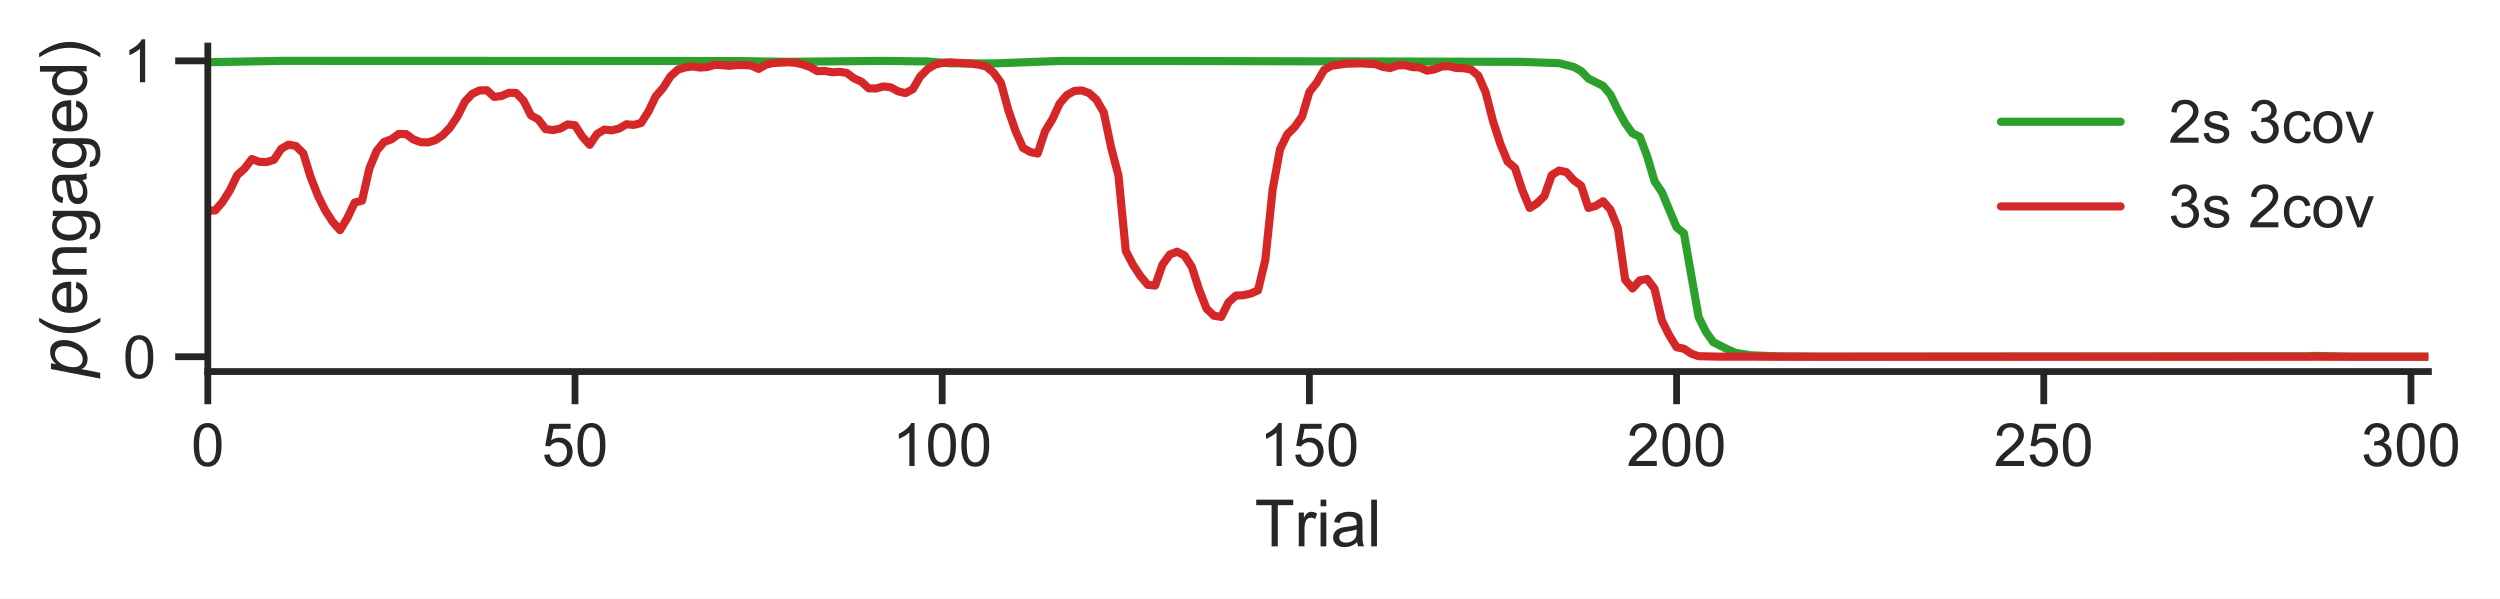
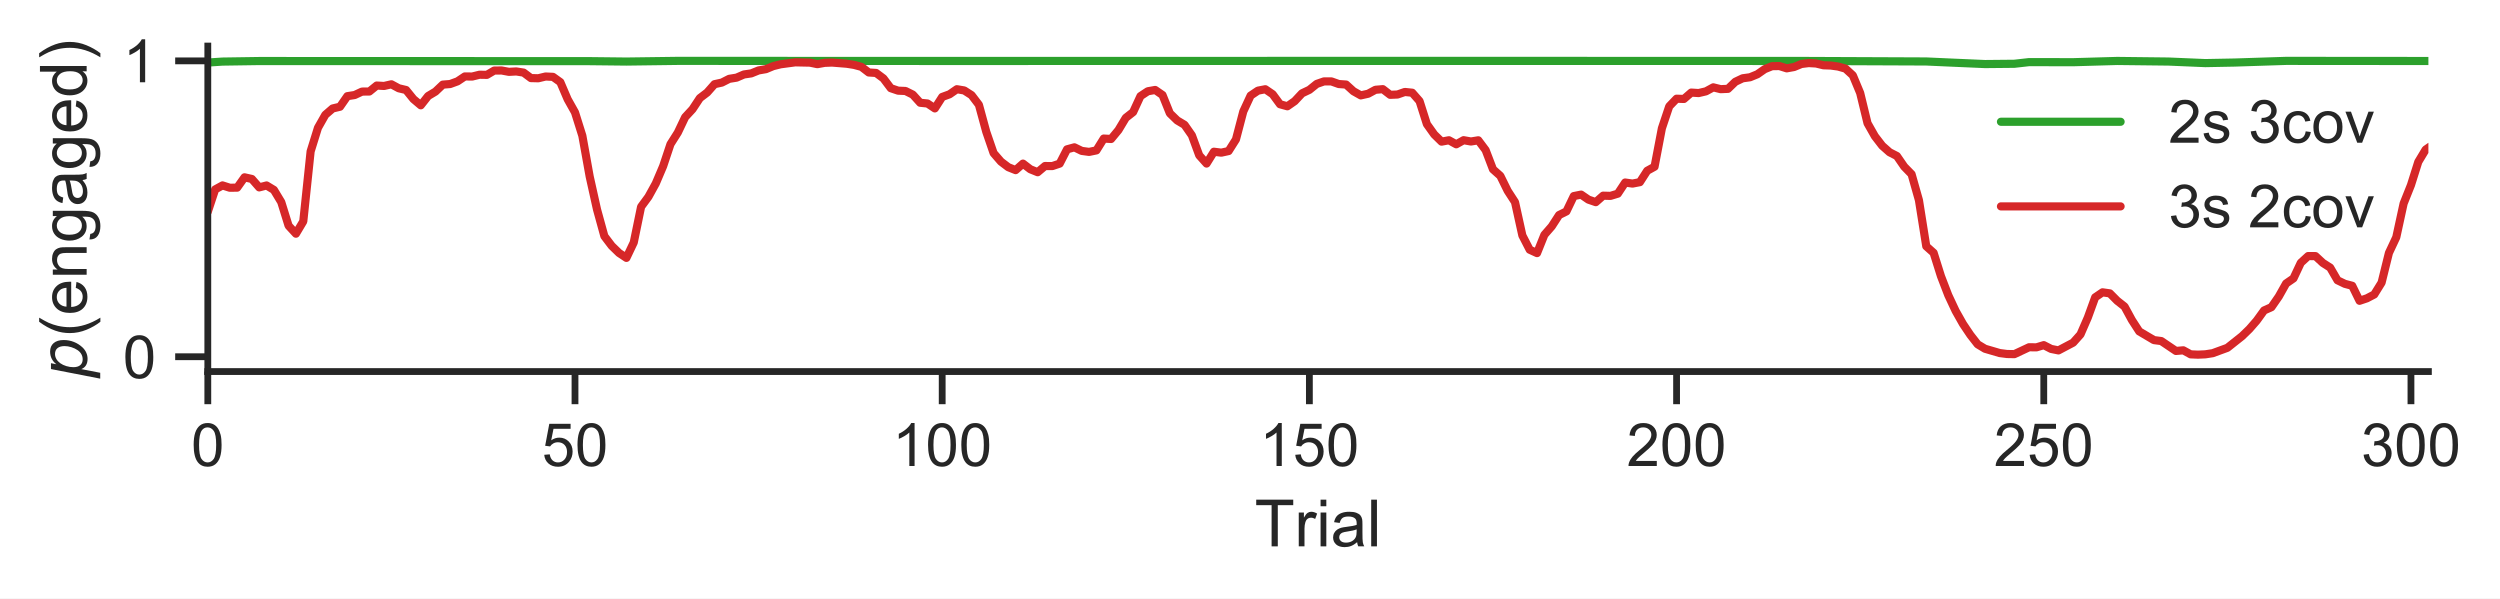
<svg xmlns="http://www.w3.org/2000/svg" xmlns:xlink="http://www.w3.org/1999/xlink" height="110.064pt" version="1.1" viewBox="0 0 459.764 110.064" width="459.764pt">
  <defs>
    <style type="text/css">
*{stroke-linecap:butt;stroke-linejoin:round;}
  </style>
  </defs>
  <g id="figure_1">
    <g id="patch_1">
      <path d="M 0 110.064  L 459.764 110.064  L 459.764 0  L 0 0  z " style="fill:#ffffff;" />
    </g>
    <g id="axes_1">
      <g id="patch_2">
        <path d="M 38.217 68.33  L 446.597 68.33  L 446.597 8.47  L 38.217 8.47  z " style="fill:#ffffff;" />
      </g>
      <g id="matplotlib.axis_1">
        <g id="xtick_1">
          <g id="line2d_1">
            <defs>
-               <path d="M 0 0  L 0 6  " id="meb59ed210e" style="stroke:#262626;stroke-width:1.25;" />
-             </defs>
-             <g>
-               <use style="fill:#262626;stroke:#262626;stroke-width:1.25;" x="38.217" xlink:href="#meb59ed210e" y="68.33" />
+               <path d="M 0 0  L 0 6  " id="me45a501f1a" style="stroke:#262626;stroke-width:1.25;" />
+             </defs>
+             <g>
+               <use style="fill:#262626;stroke:#262626;stroke-width:1.25;" x="38.217" xlink:href="#me45a501f1a" y="68.33" />
            </g>
          </g>
          <g id="text_1">
            <defs>
              <path d="M 4.156 35.297  Q 4.156 48 6.766 55.734  Q 9.375 63.484 14.516 67.672  Q 19.672 71.875 27.484 71.875  Q 33.25 71.875 37.594 69.547  Q 41.938 67.234 44.766 62.859  Q 47.609 58.5 49.219 52.219  Q 50.828 45.953 50.828 35.297  Q 50.828 22.703 48.234 14.969  Q 45.656 7.234 40.5 3  Q 35.359 -1.219 27.484 -1.219  Q 17.141 -1.219 11.234 6.203  Q 4.156 15.141 4.156 35.297  z M 13.188 35.297  Q 13.188 17.672 17.312 11.828  Q 21.438 6 27.484 6  Q 33.547 6 37.672 11.859  Q 41.797 17.719 41.797 35.297  Q 41.797 52.984 37.672 58.781  Q 33.547 64.594 27.391 64.594  Q 21.344 64.594 17.719 59.469  Q 13.188 52.938 13.188 35.297  z " id="ArialMT-48" />
            </defs>
            <g style="fill:#262626;" transform="translate(35.15852 85.70343)scale(0.11 -0.11)">
              <use xlink:href="#ArialMT-48" />
            </g>
          </g>
        </g>
        <g id="xtick_2">
          <g id="line2d_2">
            <g>
-               <use style="fill:#262626;stroke:#262626;stroke-width:1.25;" x="105.746" xlink:href="#meb59ed210e" y="68.33" />
+               <use style="fill:#262626;stroke:#262626;stroke-width:1.25;" x="105.746" xlink:href="#me45a501f1a" y="68.33" />
            </g>
          </g>
          <g id="text_2">
            <defs>
              <path d="M 4.156 18.75  L 13.375 19.531  Q 14.406 12.797 18.141 9.391  Q 21.875 6 27.156 6  Q 33.5 6 37.891 10.781  Q 42.281 15.578 42.281 23.484  Q 42.281 31 38.062 35.344  Q 33.844 39.703 27 39.703  Q 22.75 39.703 19.328 37.766  Q 15.922 35.844 13.969 32.766  L 5.719 33.844  L 12.641 70.609  L 48.25 70.609  L 48.25 62.203  L 19.672 62.203  L 15.828 42.969  Q 22.266 47.469 29.344 47.469  Q 38.719 47.469 45.156 40.969  Q 51.609 34.469 51.609 24.266  Q 51.609 14.547 45.953 7.469  Q 39.062 -1.219 27.156 -1.219  Q 17.391 -1.219 11.203 4.25  Q 5.031 9.719 4.156 18.75  z " id="ArialMT-53" />
            </defs>
            <g style="fill:#262626;" transform="translate(99.62865 85.70343)scale(0.11 -0.11)">
              <use xlink:href="#ArialMT-53" />
              <use x="55.615" xlink:href="#ArialMT-48" />
            </g>
          </g>
        </g>
        <g id="xtick_3">
          <g id="line2d_3">
            <g>
-               <use style="fill:#262626;stroke:#262626;stroke-width:1.25;" x="173.274" xlink:href="#meb59ed210e" y="68.33" />
+               <use style="fill:#262626;stroke:#262626;stroke-width:1.25;" x="173.274" xlink:href="#me45a501f1a" y="68.33" />
            </g>
          </g>
          <g id="text_3">
            <defs>
              <path d="M 37.25 0  L 28.469 0  L 28.469 56  Q 25.297 52.984 20.141 49.953  Q 14.984 46.922 10.891 45.406  L 10.891 53.906  Q 18.266 57.375 23.781 62.297  Q 29.297 67.234 31.594 71.875  L 37.25 71.875  z " id="ArialMT-49" />
            </defs>
            <g style="fill:#262626;" transform="translate(164.0988 85.70343)scale(0.11 -0.11)">
              <use xlink:href="#ArialMT-49" />
              <use x="55.615" xlink:href="#ArialMT-48" />
              <use x="111.23" xlink:href="#ArialMT-48" />
            </g>
          </g>
        </g>
        <g id="xtick_4">
          <g id="line2d_4">
            <g>
-               <use style="fill:#262626;stroke:#262626;stroke-width:1.25;" x="240.803" xlink:href="#meb59ed210e" y="68.33" />
+               <use style="fill:#262626;stroke:#262626;stroke-width:1.25;" x="240.803" xlink:href="#me45a501f1a" y="68.33" />
            </g>
          </g>
          <g id="text_4">
            <g style="fill:#262626;" transform="translate(231.6274 85.70343)scale(0.11 -0.11)">
              <use xlink:href="#ArialMT-49" />
              <use x="55.615" xlink:href="#ArialMT-53" />
              <use x="111.23" xlink:href="#ArialMT-48" />
            </g>
          </g>
        </g>
        <g id="xtick_5">
          <g id="line2d_5">
            <g>
-               <use style="fill:#262626;stroke:#262626;stroke-width:1.25;" x="308.332" xlink:href="#meb59ed210e" y="68.33" />
+               <use style="fill:#262626;stroke:#262626;stroke-width:1.25;" x="308.332" xlink:href="#me45a501f1a" y="68.33" />
            </g>
          </g>
          <g id="text_5">
            <defs>
              <path d="M 50.344 8.453  L 50.344 0  L 3.031 0  Q 2.938 3.172 4.047 6.109  Q 5.859 10.938 9.828 15.625  Q 13.812 20.312 21.344 26.469  Q 33.016 36.031 37.109 41.625  Q 41.219 47.219 41.219 52.203  Q 41.219 57.422 37.469 61  Q 33.734 64.594 27.734 64.594  Q 21.391 64.594 17.578 60.781  Q 13.766 56.984 13.719 50.25  L 4.688 51.172  Q 5.609 61.281 11.656 66.578  Q 17.719 71.875 27.938 71.875  Q 38.234 71.875 44.234 66.156  Q 50.25 60.453 50.25 52  Q 50.25 47.703 48.484 43.547  Q 46.734 39.406 42.656 34.812  Q 38.578 30.219 29.109 22.219  Q 21.188 15.578 18.938 13.203  Q 16.703 10.844 15.234 8.453  z " id="ArialMT-50" />
            </defs>
            <g style="fill:#262626;" transform="translate(299.1561 85.70343)scale(0.11 -0.11)">
              <use xlink:href="#ArialMT-50" />
              <use x="55.615" xlink:href="#ArialMT-48" />
              <use x="111.23" xlink:href="#ArialMT-48" />
            </g>
          </g>
        </g>
        <g id="xtick_6">
          <g id="line2d_6">
            <g>
-               <use style="fill:#262626;stroke:#262626;stroke-width:1.25;" x="375.86" xlink:href="#meb59ed210e" y="68.33" />
+               <use style="fill:#262626;stroke:#262626;stroke-width:1.25;" x="375.86" xlink:href="#me45a501f1a" y="68.33" />
            </g>
          </g>
          <g id="text_6">
            <g style="fill:#262626;" transform="translate(366.6847 85.70343)scale(0.11 -0.11)">
              <use xlink:href="#ArialMT-50" />
              <use x="55.615" xlink:href="#ArialMT-53" />
              <use x="111.23" xlink:href="#ArialMT-48" />
            </g>
          </g>
        </g>
        <g id="xtick_7">
          <g id="line2d_7">
            <g>
-               <use style="fill:#262626;stroke:#262626;stroke-width:1.25;" x="443.389" xlink:href="#meb59ed210e" y="68.33" />
+               <use style="fill:#262626;stroke:#262626;stroke-width:1.25;" x="443.389" xlink:href="#me45a501f1a" y="68.33" />
            </g>
          </g>
          <g id="text_7">
            <defs>
              <path d="M 4.203 18.891  L 12.984 20.062  Q 14.5 12.594 18.141 9.297  Q 21.781 6 27 6  Q 33.203 6 37.469 10.297  Q 41.75 14.594 41.75 20.953  Q 41.75 27 37.797 30.922  Q 33.844 34.859 27.734 34.859  Q 25.25 34.859 21.531 33.891  L 22.516 41.609  Q 23.391 41.5 23.922 41.5  Q 29.547 41.5 34.031 44.422  Q 38.531 47.359 38.531 53.469  Q 38.531 58.297 35.25 61.469  Q 31.984 64.656 26.812 64.656  Q 21.688 64.656 18.266 61.422  Q 14.844 58.203 13.875 51.766  L 5.078 53.328  Q 6.688 62.156 12.391 67.016  Q 18.109 71.875 26.609 71.875  Q 32.469 71.875 37.391 69.359  Q 42.328 66.844 44.938 62.5  Q 47.562 58.156 47.562 53.266  Q 47.562 48.641 45.062 44.828  Q 42.578 41.016 37.703 38.766  Q 44.047 37.312 47.562 32.688  Q 51.078 28.078 51.078 21.141  Q 51.078 11.766 44.234 5.25  Q 37.406 -1.266 26.953 -1.266  Q 17.531 -1.266 11.297 4.344  Q 5.078 9.969 4.203 18.891  z " id="ArialMT-51" />
            </defs>
            <g style="fill:#262626;" transform="translate(434.2134 85.70343)scale(0.11 -0.11)">
              <use xlink:href="#ArialMT-51" />
              <use x="55.615" xlink:href="#ArialMT-48" />
              <use x="111.23" xlink:href="#ArialMT-48" />
            </g>
          </g>
        </g>
        <g id="text_8">
          <defs>
            <path d="M 25.922 0  L 25.922 63.141  L 2.344 63.141  L 2.344 71.578  L 59.078 71.578  L 59.078 63.141  L 35.406 63.141  L 35.406 0  z " id="ArialMT-84" />
            <path d="M 6.5 0  L 6.5 51.859  L 14.406 51.859  L 14.406 44  Q 17.438 49.516 20 51.266  Q 22.562 53.031 25.641 53.031  Q 30.078 53.031 34.672 50.203  L 31.641 42.047  Q 28.422 43.953 25.203 43.953  Q 22.312 43.953 20.016 42.219  Q 17.719 40.484 16.75 37.406  Q 15.281 32.719 15.281 27.156  L 15.281 0  z " id="ArialMT-114" />
            <path d="M 6.641 61.469  L 6.641 71.578  L 15.438 71.578  L 15.438 61.469  z M 6.641 0  L 6.641 51.859  L 15.438 51.859  L 15.438 0  z " id="ArialMT-105" />
            <path d="M 40.438 6.391  Q 35.547 2.25 31.031 0.531  Q 26.516 -1.172 21.344 -1.172  Q 12.797 -1.172 8.203 3  Q 3.609 7.172 3.609 13.672  Q 3.609 17.484 5.344 20.625  Q 7.078 23.781 9.891 25.688  Q 12.703 27.594 16.219 28.562  Q 18.797 29.25 24.031 29.891  Q 34.672 31.156 39.703 32.906  Q 39.75 34.719 39.75 35.203  Q 39.75 40.578 37.25 42.781  Q 33.891 45.75 27.25 45.75  Q 21.047 45.75 18.094 43.578  Q 15.141 41.406 13.719 35.891  L 5.125 37.062  Q 6.297 42.578 8.984 45.969  Q 11.672 49.359 16.75 51.188  Q 21.828 53.031 28.516 53.031  Q 35.156 53.031 39.297 51.469  Q 43.453 49.906 45.406 47.531  Q 47.359 45.172 48.141 41.547  Q 48.578 39.312 48.578 33.453  L 48.578 21.734  Q 48.578 9.469 49.141 6.219  Q 49.703 2.984 51.375 0  L 42.188 0  Q 40.828 2.734 40.438 6.391  z M 39.703 26.031  Q 34.906 24.078 25.344 22.703  Q 19.922 21.922 17.672 20.938  Q 15.438 19.969 14.203 18.094  Q 12.984 16.219 12.984 13.922  Q 12.984 10.406 15.641 8.062  Q 18.312 5.719 23.438 5.719  Q 28.516 5.719 32.469 7.938  Q 36.422 10.156 38.281 14.016  Q 39.703 17 39.703 22.797  z " id="ArialMT-97" />
            <path d="M 6.391 0  L 6.391 71.578  L 15.188 71.578  L 15.188 0  z " id="ArialMT-108" />
          </defs>
          <g style="fill:#262626;" transform="translate(230.7443 100.4791)scale(0.12 -0.12)">
            <use xlink:href="#ArialMT-84" />
            <use x="61.037" xlink:href="#ArialMT-114" />
            <use x="94.338" xlink:href="#ArialMT-105" />
            <use x="116.555" xlink:href="#ArialMT-97" />
            <use x="172.17" xlink:href="#ArialMT-108" />
          </g>
        </g>
      </g>
      <g id="matplotlib.axis_2">
        <g id="ytick_1">
          <g id="line2d_8">
            <defs>
-               <path d="M 0 0  L -6 0  " id="m8cedfc2ea2" style="stroke:#262626;stroke-width:1.25;" />
-             </defs>
-             <g>
-               <use style="fill:#262626;stroke:#262626;stroke-width:1.25;" x="38.217" xlink:href="#m8cedfc2ea2" y="65.609" />
+               <path d="M 0 0  L -6 0  " id="m8ef411f015" style="stroke:#262626;stroke-width:1.25;" />
+             </defs>
+             <g>
+               <use style="fill:#262626;stroke:#262626;stroke-width:1.25;" x="38.217" xlink:href="#m8ef411f015" y="65.609" />
            </g>
          </g>
          <g id="text_9">
            <g style="fill:#262626;" transform="translate(22.6 69.54574)scale(0.11 -0.11)">
              <use xlink:href="#ArialMT-48" />
            </g>
          </g>
        </g>
        <g id="ytick_2">
          <g id="line2d_9">
            <g>
-               <use style="fill:#262626;stroke:#262626;stroke-width:1.25;" x="38.217" xlink:href="#m8cedfc2ea2" y="11.191" />
+               <use style="fill:#262626;stroke:#262626;stroke-width:1.25;" x="38.217" xlink:href="#m8ef411f015" y="11.191" />
            </g>
          </g>
          <g id="text_10">
            <g style="fill:#262626;" transform="translate(22.6 15.12786)scale(0.11 -0.11)">
              <use xlink:href="#ArialMT-49" />
            </g>
          </g>
        </g>
        <g id="text_11">
          <defs>
            <path d="M 49.609 33.688  Q 49.609 40.875 46.484 44.672  Q 43.359 48.484 37.5 48.484  Q 33.5 48.484 29.859 46.438  Q 26.219 44.391 23.391 40.484  Q 20.609 36.625 18.938 31.156  Q 17.281 25.688 17.281 20.312  Q 17.281 13.484 20.406 9.797  Q 23.531 6.109 29.297 6.109  Q 33.547 6.109 37.188 8.109  Q 40.828 10.109 43.406 13.922  Q 46.188 17.922 47.891 23.344  Q 49.609 28.766 49.609 33.688  z M 21.781 46.391  Q 25.391 51.125 30.297 53.562  Q 35.203 56 41.219 56  Q 49.609 56 54.25 50.5  Q 58.891 45.016 58.891 35.109  Q 58.891 27 56 19.656  Q 53.125 12.312 47.703 6.5  Q 44.094 2.641 39.547 0.609  Q 35.016 -1.422 29.984 -1.422  Q 24.172 -1.422 20.219 1  Q 16.266 3.422 14.312 8.203  L 8.688 -20.797  L -0.297 -20.797  L 14.406 54.688  L 23.391 54.688  z " id="DejaVuSans-Oblique-112" />
            <path d="M 23.391 -21.047  Q 16.109 -11.859 11.078 0.438  Q 6.062 12.75 6.062 25.922  Q 6.062 37.547 9.812 48.188  Q 14.203 60.547 23.391 72.797  L 29.688 72.797  Q 23.781 62.641 21.875 58.297  Q 18.891 51.562 17.188 44.234  Q 15.094 35.109 15.094 25.875  Q 15.094 2.391 29.688 -21.047  z " id="ArialMT-40" />
            <path d="M 42.094 16.703  L 51.172 15.578  Q 49.031 7.625 43.219 3.219  Q 37.406 -1.172 28.375 -1.172  Q 17 -1.172 10.328 5.828  Q 3.656 12.844 3.656 25.484  Q 3.656 38.578 10.391 45.797  Q 17.141 53.031 27.875 53.031  Q 38.281 53.031 44.875 45.953  Q 51.469 38.875 51.469 26.031  Q 51.469 25.25 51.422 23.688  L 12.75 23.688  Q 13.234 15.141 17.578 10.594  Q 21.922 6.062 28.422 6.062  Q 33.25 6.062 36.672 8.594  Q 40.094 11.141 42.094 16.703  z M 13.234 30.906  L 42.188 30.906  Q 41.609 37.453 38.875 40.719  Q 34.672 45.797 27.984 45.797  Q 21.922 45.797 17.797 41.75  Q 13.672 37.703 13.234 30.906  z " id="ArialMT-101" />
            <path d="M 6.594 0  L 6.594 51.859  L 14.5 51.859  L 14.5 44.484  Q 20.219 53.031 31 53.031  Q 35.688 53.031 39.625 51.344  Q 43.562 49.656 45.516 46.922  Q 47.469 44.188 48.25 40.438  Q 48.734 37.984 48.734 31.891  L 48.734 0  L 39.938 0  L 39.938 31.547  Q 39.938 36.922 38.906 39.578  Q 37.891 42.234 35.281 43.812  Q 32.672 45.406 29.156 45.406  Q 23.531 45.406 19.453 41.844  Q 15.375 38.281 15.375 28.328  L 15.375 0  z " id="ArialMT-110" />
            <path d="M 4.984 -4.297  L 13.531 -5.562  Q 14.062 -9.516 16.5 -11.328  Q 19.781 -13.766 25.438 -13.766  Q 31.547 -13.766 34.859 -11.328  Q 38.188 -8.891 39.359 -4.5  Q 40.047 -1.812 39.984 6.781  Q 34.234 0 25.641 0  Q 14.938 0 9.078 7.719  Q 3.219 15.438 3.219 26.219  Q 3.219 33.641 5.906 39.906  Q 8.594 46.188 13.688 49.609  Q 18.797 53.031 25.688 53.031  Q 34.859 53.031 40.828 45.609  L 40.828 51.859  L 48.922 51.859  L 48.922 7.031  Q 48.922 -5.078 46.453 -10.125  Q 44 -15.188 38.641 -18.109  Q 33.297 -21.047 25.484 -21.047  Q 16.219 -21.047 10.5 -16.875  Q 4.781 -12.703 4.984 -4.297  z M 12.25 26.859  Q 12.25 16.656 16.297 11.969  Q 20.359 7.281 26.469 7.281  Q 32.516 7.281 36.609 11.938  Q 40.719 16.609 40.719 26.562  Q 40.719 36.078 36.5 40.906  Q 32.281 45.75 26.312 45.75  Q 20.453 45.75 16.344 40.984  Q 12.25 36.234 12.25 26.859  z " id="ArialMT-103" />
            <path d="M 40.234 0  L 40.234 6.547  Q 35.297 -1.172 25.734 -1.172  Q 19.531 -1.172 14.328 2.25  Q 9.125 5.672 6.266 11.797  Q 3.422 17.922 3.422 25.875  Q 3.422 33.641 6 39.969  Q 8.594 46.297 13.766 49.656  Q 18.953 53.031 25.344 53.031  Q 30.031 53.031 33.688 51.047  Q 37.359 49.078 39.656 45.906  L 39.656 71.578  L 48.391 71.578  L 48.391 0  z M 12.453 25.875  Q 12.453 15.922 16.641 10.984  Q 20.844 6.062 26.562 6.062  Q 32.328 6.062 36.344 10.766  Q 40.375 15.484 40.375 25.141  Q 40.375 35.797 36.266 40.766  Q 32.172 45.75 26.172 45.75  Q 20.312 45.75 16.375 40.969  Q 12.453 36.188 12.453 25.875  z " id="ArialMT-100" />
            <path d="M 12.359 -21.047  L 6.062 -21.047  Q 20.656 2.391 20.656 25.875  Q 20.656 35.062 18.562 44.094  Q 16.891 51.422 13.922 58.156  Q 12.016 62.547 6.062 72.797  L 12.359 72.797  Q 21.531 60.547 25.922 48.188  Q 29.688 37.547 29.688 25.922  Q 29.688 12.75 24.625 0.438  Q 19.578 -11.859 12.359 -21.047  z " id="ArialMT-41" />
          </defs>
          <g style="fill:#262626;" transform="translate(15.96 69.6)rotate(-90)scale(0.12 -0.12)">
            <use transform="translate(0 0.203125)" xlink:href="#DejaVuSans-Oblique-112" />
            <use transform="translate(63.47656 0.203125)" xlink:href="#ArialMT-40" />
            <use transform="translate(96.77734 0.203125)" xlink:href="#ArialMT-101" />
            <use transform="translate(152.3926 0.203125)" xlink:href="#ArialMT-110" />
            <use transform="translate(208.0078 0.203125)" xlink:href="#ArialMT-103" />
            <use transform="translate(263.623 0.203125)" xlink:href="#ArialMT-97" />
            <use transform="translate(319.2383 0.203125)" xlink:href="#ArialMT-103" />
            <use transform="translate(374.8535 0.203125)" xlink:href="#ArialMT-101" />
            <use transform="translate(430.4688 0.203125)" xlink:href="#ArialMT-100" />
            <use transform="translate(486.084 0.203125)" xlink:href="#ArialMT-41" />
          </g>
        </g>
      </g>
      <g id="line2d_10">
-         <path clip-path="url(#pc76b849a03)" d="M 38.217 11.441  L 51.723 11.197  L 89.539 11.202  L 135.458 11.229  L 144.912 11.369  L 162.47 11.197  L 170.573 11.303  L 174.625 11.647  L 182.728 11.665  L 194.883 11.212  L 219.194 11.223  L 279.97 11.374  L 282.671 11.476  L 286.722 11.618  L 289.424 12.314  L 290.774 13.059  L 292.125 14.456  L 294.826 15.796  L 296.176 17.412  L 297.527 20.219  L 298.878 22.652  L 300.228 24.526  L 301.579 25.169  L 302.929 28.75  L 304.28 33.332  L 305.63 35.338  L 308.332 41.805  L 309.682 42.908  L 312.383 58.312  L 313.734 61.023  L 315.084 62.928  L 317.786 64.281  L 319.136 64.882  L 321.837 65.328  L 327.24 65.546  L 335.343 65.593  L 424.481 65.516  L 425.831 65.452  L 432.584 65.599  L 460.764 65.602  L 460.764 65.602  " style="fill:none;stroke:#2ca02c;stroke-linecap:round;stroke-width:1.5;" />
+         <path clip-path="url(#pcc4edc4662)" d="M 38.217 11.503  L 40.918 11.326  L 47.671 11.225  L 108.447 11.246  L 115.2 11.321  L 124.654 11.195  L 178.677 11.213  L 204.337 11.205  L 259.711 11.199  L 304.28 11.203  L 332.642 11.214  L 354.251 11.305  L 358.303 11.487  L 365.056 11.781  L 370.458 11.728  L 373.159 11.423  L 381.263 11.44  L 389.366 11.209  L 398.82 11.319  L 405.573 11.605  L 410.975 11.501  L 420.429 11.196  L 460.764 11.229  L 460.764 11.229  " style="fill:none;stroke:#2ca02c;stroke-linecap:round;stroke-width:1.5;" />
      </g>
      <g id="line2d_11">
-         <path clip-path="url(#pc76b849a03)" d="M 38.217 38.732  L 39.568 38.707  L 40.918 37.155  L 42.269 35.025  L 43.619 32.215  L 44.97 31.007  L 46.32 29.248  L 47.671 29.761  L 49.022 29.809  L 50.372 29.394  L 51.723 27.365  L 53.073 26.598  L 54.424 26.85  L 55.774 28.197  L 57.125 32.562  L 58.476 36.018  L 59.826 38.72  L 61.177 40.792  L 62.527 42.326  L 63.878 40.11  L 65.228 37.245  L 66.579 36.908  L 67.93 30.986  L 69.28 27.729  L 70.631 26.109  L 71.981 25.621  L 73.332 24.647  L 74.683 24.656  L 76.033 25.648  L 77.384 26.151  L 78.734 26.19  L 80.085 25.765  L 81.435 24.858  L 82.786 23.427  L 84.137 21.406  L 85.487 18.703  L 86.838 17.265  L 88.188 16.629  L 89.539 16.597  L 90.889 17.827  L 92.24 17.656  L 93.591 17.065  L 94.941 17.101  L 96.292 18.539  L 97.642 21.218  L 98.993 21.951  L 100.343 23.749  L 101.694 23.919  L 103.045 23.634  L 104.395 22.88  L 105.746 23.031  L 107.096 25.133  L 108.447 26.637  L 109.797 24.638  L 111.148 23.834  L 112.499 23.968  L 113.849 23.647  L 115.2 22.855  L 116.55 22.968  L 117.901 22.63  L 119.251 20.515  L 120.602 17.706  L 121.953 16.165  L 123.303 14.048  L 124.654 12.815  L 126.004 12.406  L 127.355 12.219  L 128.705 12.422  L 130.056 12.331  L 131.407 11.941  L 132.757 11.966  L 134.108 12.109  L 135.458 11.974  L 136.809 11.957  L 138.159 12.055  L 139.51 12.673  L 140.861 11.89  L 142.211 11.59  L 144.912 11.448  L 146.263 11.538  L 147.613 11.844  L 148.964 12.311  L 150.315 13.086  L 151.665 13.048  L 153.016 13.288  L 154.366 13.202  L 155.717 13.408  L 157.067 14.417  L 158.418 15.017  L 159.769 16.251  L 161.119 16.27  L 162.47 15.895  L 163.82 16.056  L 165.171 16.799  L 166.521 17.124  L 167.872 16.409  L 169.223 14.078  L 170.573 12.716  L 171.924 11.892  L 173.274 11.57  L 174.625 11.463  L 178.677 11.712  L 180.027 11.905  L 181.378 12.234  L 182.728 13.349  L 184.079 15.227  L 185.429 20.202  L 186.78 24.132  L 188.131 27.195  L 189.481 27.955  L 190.832 28.24  L 192.182 24.147  L 193.533 21.944  L 194.883 19.03  L 196.234 17.456  L 197.585 16.73  L 198.935 16.625  L 200.286 17.109  L 201.636 18.333  L 202.987 20.676  L 204.337 27.1  L 205.688 32.259  L 207.039 46.167  L 208.389 48.744  L 209.74 50.788  L 211.09 52.39  L 212.441 52.516  L 213.792 48.666  L 215.142 46.797  L 216.493 46.291  L 217.843 46.99  L 219.194 49.11  L 220.544 53.306  L 221.895 56.77  L 223.246 58.066  L 224.596 58.283  L 225.947 55.559  L 227.297 54.363  L 228.648 54.299  L 229.998 53.988  L 231.349 53.416  L 232.7 47.803  L 234.05 34.828  L 235.401 27.442  L 236.751 24.692  L 238.102 23.358  L 239.452 21.449  L 240.803 16.918  L 242.154 15.198  L 243.504 12.875  L 244.855 12.093  L 247.556 11.721  L 250.257 11.653  L 252.958 11.795  L 254.309 12.306  L 255.659 12.51  L 257.01 12.038  L 258.36 11.978  L 259.711 12.336  L 261.062 12.397  L 262.412 12.984  L 263.763 12.775  L 265.113 12.241  L 266.464 12.173  L 267.814 12.507  L 269.165 12.539  L 270.516 12.786  L 271.866 13.909  L 273.217 16.982  L 274.567 22.255  L 275.918 26.44  L 277.268 29.727  L 278.619 30.893  L 279.97 34.995  L 281.32 38.242  L 282.671 37.394  L 284.021 36.06  L 285.372 32.202  L 286.722 31.363  L 288.073 31.652  L 289.424 33.158  L 290.774 34.145  L 292.125 38.247  L 293.475 37.855  L 294.826 37.015  L 296.176 38.582  L 297.527 41.925  L 298.878 51.445  L 300.228 53.05  L 301.579 51.558  L 302.929 51.307  L 304.28 53.108  L 305.63 58.954  L 306.981 61.658  L 308.332 63.854  L 309.682 64.131  L 311.033 65.04  L 312.383 65.509  L 316.435 65.594  L 348.849 65.609  L 460.764 65.609  L 460.764 65.609  " style="fill:none;stroke:#d62728;stroke-linecap:round;stroke-width:1.5;" />
+         <path clip-path="url(#pcc4edc4662)" d="M 38.217 38.933  L 39.568 34.839  L 40.918 34.099  L 42.269 34.529  L 43.619 34.508  L 44.97 32.611  L 46.32 32.914  L 47.671 34.46  L 49.022 34.108  L 50.372 34.926  L 51.723 37.165  L 53.073 41.51  L 54.424 42.977  L 55.774 40.713  L 57.125 27.844  L 58.476 23.5  L 59.826 21.117  L 61.177 19.948  L 62.527 19.629  L 63.878 17.687  L 65.228 17.475  L 66.579 16.843  L 67.93 16.827  L 69.28 15.733  L 70.631 15.809  L 71.981 15.502  L 73.332 16.233  L 74.683 16.554  L 76.033 18.222  L 77.384 19.365  L 78.734 17.656  L 80.085 16.845  L 81.435 15.564  L 82.786 15.454  L 84.137 14.96  L 85.487 14.059  L 86.838 14.076  L 88.188 13.743  L 89.539 13.766  L 90.889 12.977  L 92.24 12.961  L 93.591 13.212  L 94.941 13.139  L 96.292 13.352  L 97.642 14.36  L 98.993 14.394  L 100.343 14.07  L 101.694 14.134  L 103.045 15.104  L 104.395 18.257  L 105.746 20.668  L 107.096 24.968  L 108.447 32.47  L 109.797 38.532  L 111.148 43.434  L 112.499 45.215  L 113.849 46.525  L 115.2 47.425  L 116.55 44.591  L 117.901 38.028  L 119.251 36.191  L 120.602 33.74  L 121.953 30.564  L 123.303 26.517  L 124.654 24.381  L 126.004 21.546  L 127.355 20.086  L 128.705 18.043  L 130.056 17.013  L 131.407 15.482  L 132.757 15.186  L 134.108 14.498  L 135.458 14.28  L 136.809 13.695  L 138.159 13.496  L 139.51 12.951  L 140.861 12.716  L 142.211 12.155  L 143.562 11.822  L 146.263 11.463  L 148.964 11.52  L 150.315 11.8  L 151.665 11.556  L 153.016 11.505  L 155.717 11.722  L 157.067 11.933  L 158.418 12.292  L 159.769 13.328  L 161.119 13.415  L 162.47 14.425  L 163.82 16.217  L 165.171 16.675  L 166.521 16.731  L 167.872 17.403  L 169.223 18.896  L 170.573 19.033  L 171.924 19.935  L 173.274 17.832  L 174.625 17.339  L 175.975 16.406  L 177.326 16.634  L 178.677 17.5  L 180.027 19.275  L 181.378 24.234  L 182.728 28.16  L 184.079 29.72  L 185.429 30.747  L 186.78 31.286  L 188.131 30.091  L 189.481 31.125  L 190.832 31.672  L 192.182 30.535  L 193.533 30.542  L 194.883 30.087  L 196.234 27.463  L 197.585 27.094  L 198.935 27.75  L 200.286 27.935  L 201.636 27.657  L 202.987 25.482  L 204.337 25.559  L 205.688 23.924  L 207.039 21.672  L 208.389 20.611  L 209.74 17.68  L 211.09 16.785  L 212.441 16.543  L 213.792 17.474  L 215.142 20.834  L 216.493 22.146  L 217.843 22.954  L 219.194 24.894  L 220.544 28.566  L 221.895 30.076  L 223.246 27.904  L 224.596 28.074  L 225.947 27.78  L 227.297 25.644  L 228.648 20.499  L 229.998 17.581  L 231.349 16.671  L 232.7 16.41  L 234.05 17.331  L 235.401 19.172  L 236.751 19.544  L 238.102 18.604  L 239.452 17.162  L 240.803 16.52  L 242.154 15.433  L 243.504 14.966  L 244.855 14.972  L 246.205 15.453  L 247.556 15.55  L 248.906 16.777  L 250.257 17.541  L 251.608 17.238  L 252.958 16.511  L 254.309 16.396  L 255.659 17.438  L 257.01 17.381  L 258.36 16.912  L 259.711 17.05  L 261.062 18.587  L 262.412 22.829  L 263.763 24.725  L 265.113 26.048  L 266.464 25.794  L 267.814 26.536  L 269.165 25.781  L 270.516 26.022  L 271.866 25.803  L 273.217 27.606  L 274.567 31.136  L 275.918 32.342  L 277.268 35.084  L 278.619 37.172  L 279.97 43.305  L 281.32 45.925  L 282.671 46.547  L 284.021 43.185  L 285.372 41.632  L 286.722 39.547  L 288.073 38.879  L 289.424 36.061  L 290.774 35.789  L 292.125 36.712  L 293.475 37.177  L 294.826 35.987  L 296.176 36.023  L 297.527 35.615  L 298.878 33.569  L 300.228 33.76  L 301.579 33.5  L 302.929 31.407  L 304.28 30.66  L 305.63 23.594  L 306.981 19.559  L 308.332 18.152  L 309.682 18.2  L 311.033 17.027  L 312.383 17.114  L 313.734 16.798  L 315.084 16.063  L 316.435 16.398  L 317.786 16.338  L 319.136 15.04  L 320.487 14.398  L 321.837 14.21  L 323.188 13.657  L 324.538 12.716  L 325.889 12.17  L 327.24 12.147  L 328.59 12.568  L 329.941 12.324  L 331.291 11.766  L 332.642 11.6  L 333.992 11.677  L 335.343 12.004  L 336.694 12.052  L 338.044 12.237  L 339.395 12.618  L 340.745 13.856  L 342.096 17.101  L 343.447 22.663  L 344.797 25.049  L 346.148 26.801  L 347.498 27.997  L 348.849 28.69  L 350.199 30.65  L 351.55 32.038  L 352.901 36.811  L 354.251 45.289  L 355.602 46.495  L 356.952 50.791  L 358.303 54.299  L 359.653 57.182  L 361.004 59.575  L 362.355 61.591  L 363.705 63.321  L 365.056 64.138  L 367.757 64.929  L 369.107 65.103  L 370.458 65.128  L 373.159 63.862  L 374.51 63.88  L 375.86 63.475  L 377.211 64.168  L 378.561 64.441  L 381.263 63.015  L 382.613 61.501  L 383.964 58.396  L 385.314 54.682  L 386.665 53.76  L 388.015 53.952  L 389.366 55.314  L 390.717 56.377  L 392.067 58.859  L 393.418 60.946  L 396.119 62.545  L 397.469 62.721  L 400.171 64.543  L 401.521 64.425  L 402.872 65.166  L 404.222 65.223  L 405.573 65.162  L 406.923 64.953  L 409.625 63.965  L 412.326 61.824  L 413.676 60.513  L 415.027 58.961  L 416.377 57.094  L 417.728 56.489  L 419.079 54.535  L 420.429 52.136  L 421.78 51.2  L 423.13 48.331  L 424.481 47.094  L 425.831 47.1  L 427.182 48.35  L 428.533 49.217  L 429.883 51.547  L 431.234 52.198  L 432.584 52.556  L 433.935 55.316  L 435.285 54.862  L 436.636 54.155  L 437.987 51.976  L 439.337 46.517  L 440.688 43.635  L 442.038 37.428  L 443.389 34.039  L 444.739 29.764  L 446.09 27.513  L 447.441 26.582  L 448.791 26.682  L 450.142 28.867  L 451.492 27.417  L 452.843 23.5  L 454.193 22.277  L 455.544 20.496  L 456.895 16.127  L 458.245 14.489  L 459.596 13.585  L 460.764 13.508  L 460.764 13.508  " style="fill:none;stroke:#d62728;stroke-linecap:round;stroke-width:1.5;" />
      </g>
      <g id="patch_3">
        <path d="M 38.217 68.33  L 38.217 8.47  " style="fill:none;stroke:#262626;stroke-linecap:square;stroke-linejoin:miter;stroke-width:1.25;" />
      </g>
      <g id="patch_4">
        <path d="M 38.217 68.33  L 446.597 68.33  " style="fill:none;stroke:#262626;stroke-linecap:square;stroke-linejoin:miter;stroke-width:1.25;" />
      </g>
      <g id="legend_1">
        <g id="line2d_12">
          <path d="M 367.989 22.394  L 389.989 22.394  " style="fill:none;stroke:#2ca02c;stroke-linecap:round;stroke-width:1.5;" />
        </g>
        <g id="line2d_13" />
        <g id="text_12">
          <defs>
            <path d="M 3.078 15.484  L 11.766 16.844  Q 12.5 11.625 15.844 8.844  Q 19.188 6.062 25.203 6.062  Q 31.25 6.062 34.172 8.516  Q 37.109 10.984 37.109 14.312  Q 37.109 17.281 34.516 19  Q 32.719 20.172 25.531 21.969  Q 15.875 24.422 12.141 26.203  Q 8.406 27.984 6.469 31.125  Q 4.547 34.281 4.547 38.094  Q 4.547 41.547 6.125 44.5  Q 7.719 47.469 10.453 49.422  Q 12.5 50.922 16.031 51.969  Q 19.578 53.031 23.641 53.031  Q 29.734 53.031 34.344 51.266  Q 38.969 49.516 41.156 46.5  Q 43.359 43.5 44.188 38.484  L 35.594 37.312  Q 35.016 41.312 32.203 43.547  Q 29.391 45.797 24.266 45.797  Q 18.219 45.797 15.625 43.797  Q 13.031 41.797 13.031 39.109  Q 13.031 37.406 14.109 36.031  Q 15.188 34.625 17.484 33.688  Q 18.797 33.203 25.25 31.453  Q 34.578 28.953 38.25 27.359  Q 41.938 25.781 44.031 22.75  Q 46.141 19.734 46.141 15.234  Q 46.141 10.844 43.578 6.953  Q 41.016 3.078 36.172 0.953  Q 31.344 -1.172 25.25 -1.172  Q 15.141 -1.172 9.844 3.031  Q 4.547 7.234 3.078 15.484  z " id="ArialMT-115" />
            <path id="ArialMT-32" />
            <path d="M 40.438 19  L 49.078 17.875  Q 47.656 8.938 41.812 3.875  Q 35.984 -1.172 27.484 -1.172  Q 16.844 -1.172 10.375 5.781  Q 3.906 12.75 3.906 25.734  Q 3.906 34.125 6.688 40.422  Q 9.469 46.734 15.156 49.875  Q 20.844 53.031 27.547 53.031  Q 35.984 53.031 41.359 48.75  Q 46.734 44.484 48.25 36.625  L 39.703 35.297  Q 38.484 40.531 35.375 43.156  Q 32.281 45.797 27.875 45.797  Q 21.234 45.797 17.078 41.031  Q 12.938 36.281 12.938 25.984  Q 12.938 15.531 16.938 10.797  Q 20.953 6.062 27.391 6.062  Q 32.562 6.062 36.031 9.234  Q 39.5 12.406 40.438 19  z " id="ArialMT-99" />
            <path d="M 3.328 25.922  Q 3.328 40.328 11.328 47.266  Q 18.016 53.031 27.641 53.031  Q 38.328 53.031 45.109 46.016  Q 51.906 39.016 51.906 26.656  Q 51.906 16.656 48.906 10.906  Q 45.906 5.172 40.156 2  Q 34.422 -1.172 27.641 -1.172  Q 16.75 -1.172 10.031 5.812  Q 3.328 12.797 3.328 25.922  z M 12.359 25.922  Q 12.359 15.969 16.703 11.016  Q 21.047 6.062 27.641 6.062  Q 34.188 6.062 38.531 11.031  Q 42.875 16.016 42.875 26.219  Q 42.875 35.844 38.5 40.797  Q 34.125 45.75 27.641 45.75  Q 21.047 45.75 16.703 40.812  Q 12.359 35.891 12.359 25.922  z " id="ArialMT-111" />
            <path d="M 21 0  L 1.266 51.859  L 10.547 51.859  L 21.688 20.797  Q 23.484 15.766 25 10.359  Q 26.172 14.453 28.266 20.219  L 39.797 51.859  L 48.828 51.859  L 29.203 0  z " id="ArialMT-118" />
          </defs>
          <g style="fill:#262626;" transform="translate(398.7895 26.24376)scale(0.11 -0.11)">
            <use xlink:href="#ArialMT-50" />
            <use x="55.615" xlink:href="#ArialMT-115" />
            <use x="105.615" xlink:href="#ArialMT-32" />
            <use x="133.398" xlink:href="#ArialMT-51" />
            <use x="189.014" xlink:href="#ArialMT-99" />
            <use x="239.014" xlink:href="#ArialMT-111" />
            <use x="294.629" xlink:href="#ArialMT-118" />
          </g>
        </g>
        <g id="line2d_14">
          <path d="M 367.989 37.954  L 389.989 37.954  " style="fill:none;stroke:#d62728;stroke-linecap:round;stroke-width:1.5;" />
        </g>
        <g id="line2d_15" />
        <g id="text_13">
          <g style="fill:#262626;" transform="translate(398.7895 41.8036)scale(0.11 -0.11)">
            <use xlink:href="#ArialMT-51" />
            <use x="55.615" xlink:href="#ArialMT-115" />
            <use x="105.615" xlink:href="#ArialMT-32" />
            <use x="133.398" xlink:href="#ArialMT-50" />
            <use x="189.014" xlink:href="#ArialMT-99" />
            <use x="239.014" xlink:href="#ArialMT-111" />
            <use x="294.629" xlink:href="#ArialMT-118" />
          </g>
        </g>
      </g>
    </g>
  </g>
  <defs>
-     <clipPath id="pc76b849a03">
+     <clipPath id="pcc4edc4662">
      <rect height="59.86" width="408.379" x="38.217" y="8.47" />
    </clipPath>
  </defs>
</svg>
